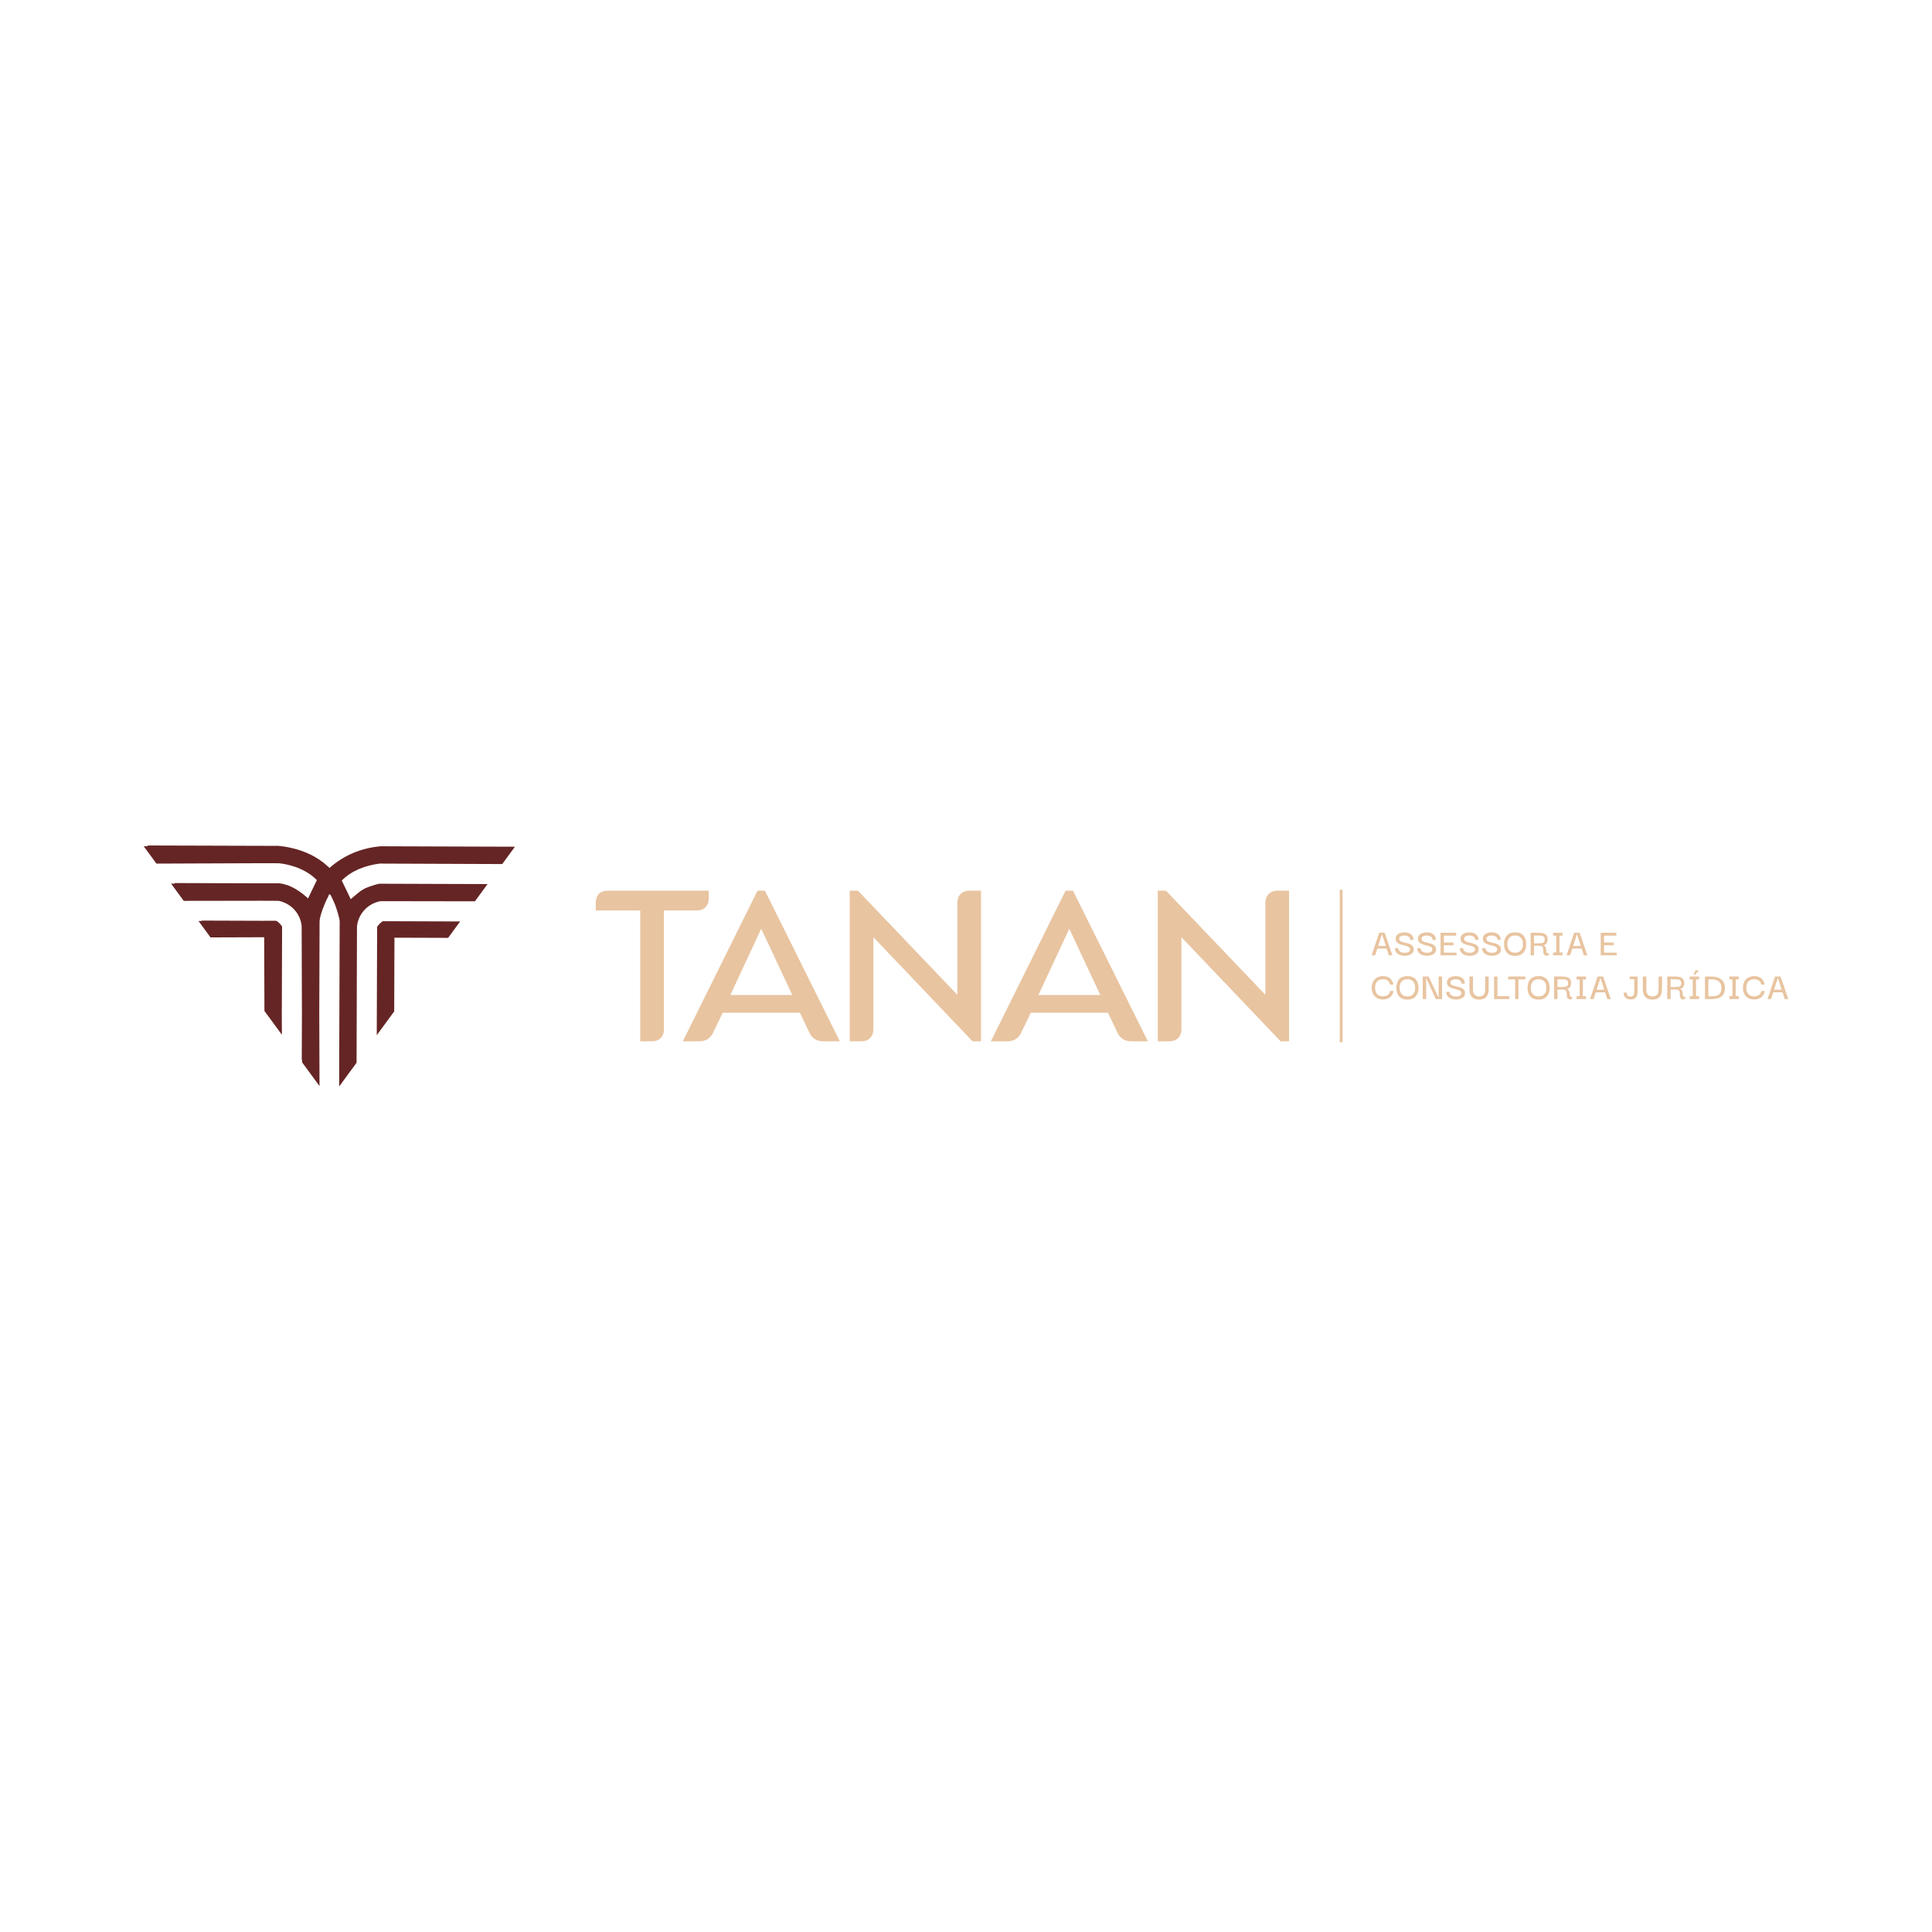
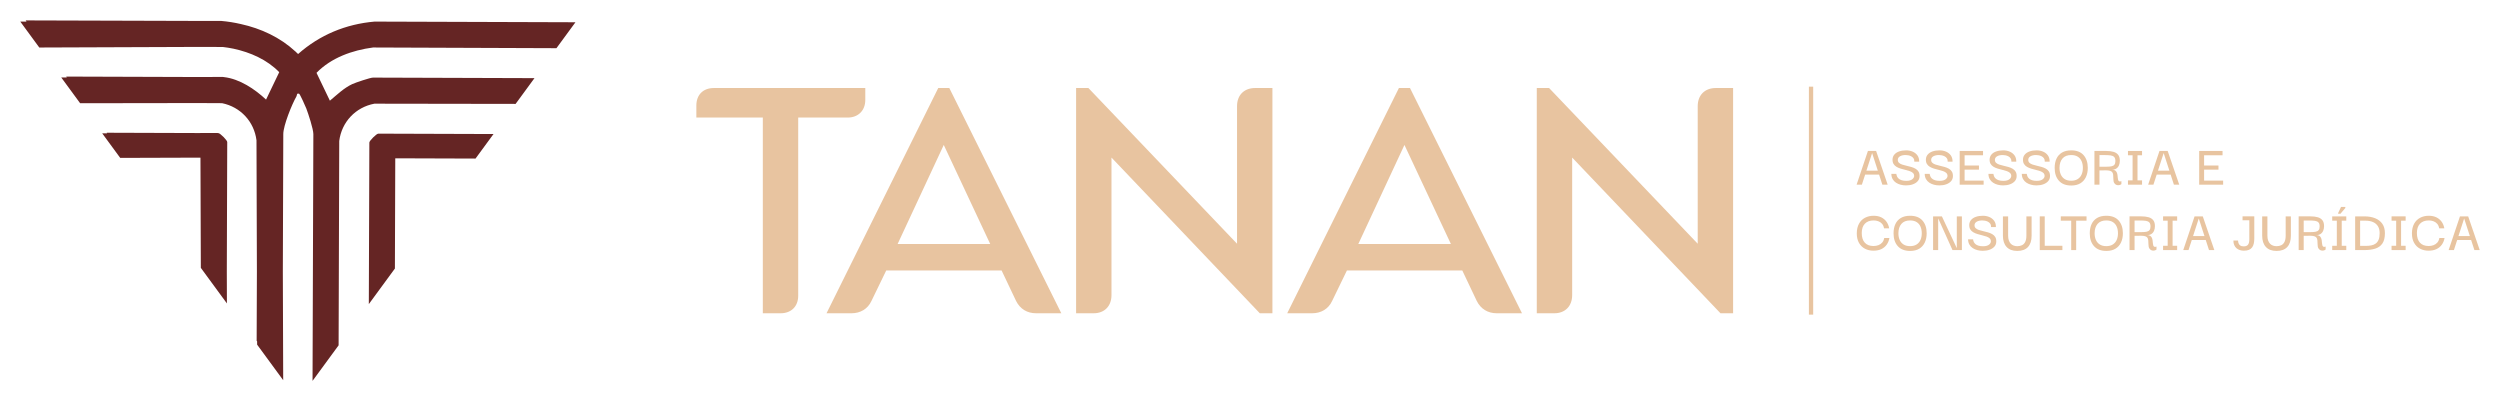
- <svg xmlns="http://www.w3.org/2000/svg" viewBox="0 0 1440 1440" height="1440" width="1440" xml:space="preserve" id="svg2" version="1.1">
+ <svg xmlns="http://www.w3.org/2000/svg" viewBox="97 620 1246 200" height="200" width="1246" xml:space="preserve" id="svg2" version="1.1">
  <defs id="defs6">
    <clipPath id="clipPath22" clipPathUnits="userSpaceOnUse">
      <path id="path20" d="M 0,1080 H 1080 V 0 H 0 Z" />
    </clipPath>
  </defs>
  <g transform="matrix(1.333333,0,0,-1.333333,0,1440)" id="g10">
    <g transform="translate(769.322,549.7283)" id="g12">
      <path id="path14" style="fill:#e8c4a0;fill-opacity:1;fill-rule:nonzero;stroke:none" d="M 0,0 0.067,1.477 H 6.336 L 6.425,0 Z M -2.575,-3.762 1.657,8.843 H 4.724 L 9.045,-3.762 H 7.052 L 3.224,8.06 -0.605,-3.762 Z" />
    </g>
    <g id="g16">
      <g clip-path="url(#clipPath22)" id="g18">
        <g transform="translate(785.2171,545.6984)" id="g24">
          <path id="path26" style="fill:#e8c4a0;fill-opacity:1;fill-rule:nonzero;stroke:none" d="M 0,0 C -0.687,0 -1.351,0.082 -1.992,0.246 -2.634,0.41 -3.216,0.664 -3.739,1.007 -4.261,1.351 -4.679,1.794 -4.993,2.34 -5.306,2.884 -5.47,3.537 -5.485,4.299 h 1.881 c 0,-0.046 0.014,-0.165 0.044,-0.358 0.03,-0.195 0.109,-0.419 0.235,-0.672 0.127,-0.254 0.321,-0.501 0.582,-0.739 0.261,-0.239 0.627,-0.437 1.098,-0.594 0.47,-0.156 1.063,-0.235 1.779,-0.235 0.552,0 1.015,0.06 1.388,0.179 C 1.895,2 2.194,2.157 2.418,2.351 2.642,2.544 2.802,2.746 2.899,2.955 2.996,3.164 3.045,3.351 3.045,3.515 3.045,3.977 2.899,4.351 2.608,4.634 2.317,4.917 1.925,5.146 1.433,5.318 0.94,5.489 0.399,5.645 -0.19,5.787 -0.78,5.929 -1.366,6.086 -1.948,6.258 -2.53,6.429 -3.063,6.657 -3.548,6.94 -4.034,7.224 -4.411,7.593 -4.679,8.048 -4.948,8.503 -5.067,9.09 -5.037,9.806 c 0.044,0.686 0.283,1.276 0.716,1.769 0.433,0.493 1.026,0.869 1.78,1.13 0.753,0.261 1.616,0.392 2.586,0.392 0.88,0 1.69,-0.156 2.429,-0.47 0.739,-0.314 1.336,-0.78 1.791,-1.4 C 4.72,10.608 4.94,9.821 4.926,8.866 H 3.112 c 0.015,0.522 -0.089,0.944 -0.313,1.265 -0.224,0.32 -0.512,0.57 -0.863,0.75 -0.35,0.179 -0.712,0.302 -1.085,0.369 -0.374,0.067 -0.709,0.101 -1.008,0.101 -0.836,0 -1.526,-0.153 -2.071,-0.459 C -2.773,10.586 -3.052,10.156 -3.067,9.605 -3.082,9.126 -2.94,8.746 -2.642,8.462 -2.343,8.179 -1.948,7.955 -1.455,7.791 -0.963,7.627 -0.418,7.478 0.179,7.344 0.776,7.209 1.366,7.059 1.948,6.896 2.53,6.731 3.063,6.511 3.549,6.235 4.033,5.959 4.414,5.589 4.69,5.126 4.966,4.664 5.09,4.067 5.06,3.336 5.03,2.634 4.791,2.037 4.343,1.545 3.896,1.052 3.299,0.672 2.552,0.403 1.806,0.134 0.955,0 0,0" />
        </g>
        <g transform="translate(797.6874,545.6984)" id="g28">
          <path id="path30" style="fill:#e8c4a0;fill-opacity:1;fill-rule:nonzero;stroke:none" d="M 0,0 C -0.687,0 -1.351,0.082 -1.992,0.246 -2.634,0.41 -3.216,0.664 -3.739,1.007 -4.261,1.351 -4.679,1.794 -4.993,2.34 -5.306,2.884 -5.47,3.537 -5.485,4.299 h 1.881 c 0,-0.046 0.014,-0.165 0.044,-0.358 0.03,-0.195 0.109,-0.419 0.235,-0.672 0.127,-0.254 0.321,-0.501 0.582,-0.739 0.261,-0.239 0.627,-0.437 1.098,-0.594 0.47,-0.156 1.063,-0.235 1.779,-0.235 0.552,0 1.015,0.06 1.388,0.179 C 1.895,2 2.194,2.157 2.418,2.351 2.642,2.544 2.802,2.746 2.899,2.955 2.996,3.164 3.045,3.351 3.045,3.515 3.045,3.977 2.899,4.351 2.608,4.634 2.317,4.917 1.925,5.146 1.433,5.318 0.94,5.489 0.399,5.645 -0.19,5.787 -0.78,5.929 -1.366,6.086 -1.948,6.258 -2.53,6.429 -3.063,6.657 -3.548,6.94 -4.034,7.224 -4.411,7.593 -4.679,8.048 -4.948,8.503 -5.067,9.09 -5.037,9.806 c 0.044,0.686 0.283,1.276 0.716,1.769 0.433,0.493 1.026,0.869 1.78,1.13 0.753,0.261 1.616,0.392 2.586,0.392 0.88,0 1.69,-0.156 2.429,-0.47 0.739,-0.314 1.336,-0.78 1.791,-1.4 C 4.72,10.608 4.94,9.821 4.926,8.866 H 3.112 c 0.015,0.522 -0.089,0.944 -0.313,1.265 -0.224,0.32 -0.512,0.57 -0.862,0.75 -0.351,0.179 -0.713,0.302 -1.086,0.369 -0.373,0.067 -0.709,0.101 -1.008,0.101 -0.836,0 -1.526,-0.153 -2.071,-0.459 C -2.773,10.586 -3.052,10.156 -3.067,9.605 -3.082,9.126 -2.94,8.746 -2.642,8.462 -2.343,8.179 -1.948,7.955 -1.455,7.791 -0.963,7.627 -0.418,7.478 0.179,7.344 0.776,7.209 1.366,7.059 1.948,6.896 2.53,6.731 3.063,6.511 3.549,6.235 4.033,5.959 4.414,5.589 4.69,5.126 4.966,4.664 5.09,4.067 5.06,3.336 5.03,2.634 4.791,2.037 4.343,1.545 3.896,1.052 3.299,0.672 2.552,0.403 1.806,0.134 0.955,0 0,0" />
        </g>
        <g transform="translate(805.2767,545.9667)" id="g32">
          <path id="path34" style="fill:#e8c4a0;fill-opacity:1;fill-rule:nonzero;stroke:none" d="M 0,0 V 12.605 H 8.731 V 10.993 H 1.836 V 7.164 H 7.209 V 5.62 H 1.836 V 1.522 H 8.955 V 0 Z" />
        </g>
        <g transform="translate(821.5081,545.6984)" id="g36">
          <path id="path38" style="fill:#e8c4a0;fill-opacity:1;fill-rule:nonzero;stroke:none" d="M 0,0 C -0.687,0 -1.351,0.082 -1.992,0.246 -2.634,0.41 -3.216,0.664 -3.739,1.007 -4.261,1.351 -4.679,1.794 -4.993,2.34 -5.306,2.884 -5.47,3.537 -5.485,4.299 h 1.881 c 0,-0.046 0.014,-0.165 0.044,-0.358 0.03,-0.195 0.109,-0.419 0.235,-0.672 0.127,-0.254 0.321,-0.501 0.582,-0.739 0.261,-0.239 0.627,-0.437 1.098,-0.594 0.47,-0.156 1.063,-0.235 1.779,-0.235 0.552,0 1.015,0.06 1.388,0.179 C 1.895,2 2.194,2.157 2.418,2.351 2.642,2.544 2.802,2.746 2.899,2.955 2.996,3.164 3.045,3.351 3.045,3.515 3.045,3.977 2.899,4.351 2.608,4.634 2.317,4.917 1.925,5.146 1.433,5.318 0.94,5.489 0.399,5.645 -0.19,5.787 -0.78,5.929 -1.366,6.086 -1.948,6.258 -2.53,6.429 -3.063,6.657 -3.548,6.94 -4.034,7.224 -4.411,7.593 -4.679,8.048 -4.948,8.503 -5.067,9.09 -5.037,9.806 c 0.044,0.686 0.283,1.276 0.716,1.769 0.433,0.493 1.026,0.869 1.78,1.13 0.753,0.261 1.616,0.392 2.586,0.392 0.88,0 1.69,-0.156 2.429,-0.47 0.739,-0.314 1.336,-0.78 1.791,-1.4 C 4.72,10.608 4.94,9.821 4.926,8.866 H 3.112 c 0.015,0.522 -0.089,0.944 -0.313,1.265 -0.224,0.32 -0.512,0.57 -0.862,0.75 -0.351,0.179 -0.713,0.302 -1.086,0.369 -0.373,0.067 -0.709,0.101 -1.008,0.101 -0.836,0 -1.526,-0.153 -2.071,-0.459 C -2.773,10.586 -3.052,10.156 -3.067,9.605 -3.082,9.126 -2.94,8.746 -2.642,8.462 -2.343,8.179 -1.948,7.955 -1.455,7.791 -0.963,7.627 -0.418,7.478 0.179,7.344 0.776,7.209 1.366,7.059 1.948,6.896 2.53,6.731 3.063,6.511 3.549,6.235 4.033,5.959 4.414,5.589 4.69,5.126 4.966,4.664 5.09,4.067 5.06,3.336 5.03,2.634 4.791,2.037 4.343,1.545 3.896,1.052 3.299,0.672 2.552,0.403 1.806,0.134 0.955,0 0,0" />
        </g>
        <g transform="translate(833.978,545.6984)" id="g40">
          <path id="path42" style="fill:#e8c4a0;fill-opacity:1;fill-rule:nonzero;stroke:none" d="M 0,0 C -0.687,0 -1.351,0.082 -1.992,0.246 -2.634,0.41 -3.216,0.664 -3.739,1.007 -4.261,1.351 -4.679,1.794 -4.993,2.34 -5.306,2.884 -5.47,3.537 -5.485,4.299 h 1.881 c 0,-0.046 0.014,-0.165 0.044,-0.358 0.03,-0.195 0.109,-0.419 0.235,-0.672 0.127,-0.254 0.321,-0.501 0.582,-0.739 0.261,-0.239 0.627,-0.437 1.098,-0.594 0.47,-0.156 1.063,-0.235 1.779,-0.235 0.552,0 1.015,0.06 1.388,0.179 C 1.895,2 2.194,2.157 2.418,2.351 2.642,2.544 2.802,2.746 2.899,2.955 2.996,3.164 3.045,3.351 3.045,3.515 3.045,3.977 2.899,4.351 2.608,4.634 2.317,4.917 1.925,5.146 1.433,5.318 0.94,5.489 0.399,5.645 -0.19,5.787 -0.78,5.929 -1.366,6.086 -1.948,6.258 -2.53,6.429 -3.063,6.657 -3.548,6.94 -4.034,7.224 -4.41,7.593 -4.679,8.048 -4.948,8.503 -5.067,9.09 -5.037,9.806 c 0.044,0.686 0.283,1.276 0.716,1.769 0.433,0.493 1.026,0.869 1.78,1.13 0.753,0.261 1.616,0.392 2.586,0.392 0.88,0 1.69,-0.156 2.429,-0.47 0.739,-0.314 1.336,-0.78 1.791,-1.4 C 4.72,10.608 4.94,9.821 4.926,8.866 H 3.112 c 0.015,0.522 -0.089,0.944 -0.313,1.265 -0.224,0.32 -0.512,0.57 -0.862,0.75 -0.351,0.179 -0.713,0.302 -1.086,0.369 -0.373,0.067 -0.709,0.101 -1.008,0.101 -0.836,0 -1.526,-0.153 -2.071,-0.459 C -2.773,10.586 -3.052,10.156 -3.067,9.605 -3.082,9.126 -2.94,8.746 -2.642,8.462 -2.343,8.179 -1.948,7.955 -1.455,7.791 -0.963,7.627 -0.418,7.478 0.179,7.344 0.776,7.209 1.366,7.059 1.948,6.896 2.53,6.731 3.064,6.511 3.549,6.235 4.033,5.959 4.414,5.589 4.69,5.126 4.966,4.664 5.09,4.067 5.06,3.336 5.03,2.634 4.791,2.037 4.343,1.545 3.896,1.052 3.299,0.672 2.552,0.403 1.806,0.134 0.955,0 0,0" />
        </g>
        <g transform="translate(846.9631,547.4447)" id="g44">
          <path id="path46" style="fill:#e8c4a0;fill-opacity:1;fill-rule:nonzero;stroke:none" d="m 0,0 c 0.97,0 1.78,0.205 2.429,0.616 0.649,0.41 1.134,0.977 1.455,1.701 0.321,0.724 0.482,1.549 0.482,2.474 0,0.94 -0.157,1.772 -0.471,2.496 C 3.582,8.011 3.101,8.578 2.452,8.989 1.802,9.399 0.985,9.604 0,9.604 -1.433,9.604 -2.519,9.172 -3.258,8.306 -3.996,7.44 -4.366,6.269 -4.366,4.791 -4.366,3.88 -4.209,3.063 -3.896,2.34 -3.582,1.616 -3.101,1.045 -2.452,0.626 -1.802,0.209 -0.985,0 0,0 m 0.022,-1.791 c -2.014,0 -3.552,0.593 -4.612,1.78 -1.059,1.187 -1.589,2.787 -1.589,4.802 0,1.328 0.227,2.481 0.683,3.459 0.455,0.977 1.142,1.739 2.059,2.284 0.918,0.544 2.071,0.817 3.459,0.817 2.015,0 3.549,-0.593 4.601,-1.78 C 5.675,8.384 6.201,6.791 6.201,4.791 6.201,3.493 5.966,2.347 5.496,1.354 5.026,0.362 4.335,-0.41 3.425,-0.963 2.515,-1.514 1.38,-1.791 0.022,-1.791" />
        </g>
        <g transform="translate(857.5302,552.6837)" id="g48">
          <path id="path50" style="fill:#e8c4a0;fill-opacity:1;fill-rule:nonzero;stroke:none" d="M 0,0 H 2.597 C 3.358,0 3.985,0.048 4.478,0.146 4.97,0.242 5.339,0.443 5.586,0.75 5.832,1.055 5.955,1.507 5.955,2.104 5.955,2.806 5.806,3.313 5.507,3.627 5.209,3.94 4.776,4.137 4.209,4.22 3.641,4.302 2.94,4.343 2.104,4.343 H 0 Z M -1.881,-6.717 V 5.888 H 2.53 C 3.604,5.888 4.518,5.776 5.272,5.552 6.026,5.328 6.604,4.951 7.007,4.422 7.41,3.892 7.612,3.164 7.612,2.239 7.612,1.596 7.504,1.022 7.287,0.515 7.071,0.007 6.746,-0.392 6.313,-0.683 5.88,-0.974 5.343,-1.12 4.701,-1.12 5.194,-1.12 5.578,-1.213 5.854,-1.4 6.13,-1.586 6.336,-1.833 6.47,-2.139 6.604,-2.444 6.694,-2.769 6.739,-3.112 6.784,-3.456 6.817,-3.792 6.84,-4.12 6.862,-4.448 6.91,-4.732 6.985,-4.971 7.06,-5.209 7.19,-5.373 7.377,-5.463 7.563,-5.553 7.836,-5.53 8.194,-5.396 V -6.515 C 7.985,-6.694 7.716,-6.817 7.388,-6.885 7.06,-6.952 6.728,-6.93 6.392,-6.817 c -0.336,0.111 -0.62,0.343 -0.851,0.693 -0.232,0.351 -0.347,0.862 -0.347,1.534 0,0.627 -0.026,1.15 -0.078,1.567 C 5.063,-2.605 4.948,-2.281 4.769,-2.049 4.59,-1.818 4.313,-1.646 3.94,-1.534 3.567,-1.422 3.063,-1.363 2.429,-1.355 1.794,-1.347 0.985,-1.359 0,-1.388 v -5.329 z" />
        </g>
        <path id="path52" style="fill:#e8c4a0;fill-opacity:1;fill-rule:nonzero;stroke:none" d="m 869.911,558.168 h 1.836 V 546.37 h -1.836 z m -1.724,-10.589 h 5.261 v -1.612 h -5.261 z m 0,10.992 h 5.261 v -1.612 h -5.261 z" />
        <g transform="translate(878.3061,549.7283)" id="g54">
          <path id="path56" style="fill:#e8c4a0;fill-opacity:1;fill-rule:nonzero;stroke:none" d="M 0,0 0.067,1.477 H 6.336 L 6.425,0 Z M -2.575,-3.762 1.656,8.843 H 4.724 L 9.045,-3.762 H 7.052 L 3.224,8.06 -0.605,-3.762 Z" />
        </g>
        <g transform="translate(894.8057,545.9667)" id="g58">
          <path id="path60" style="fill:#e8c4a0;fill-opacity:1;fill-rule:nonzero;stroke:none" d="M 0,0 V 12.605 H 8.731 V 10.993 H 1.836 V 7.164 H 7.209 V 5.62 H 1.836 V 1.522 H 8.955 V 0 Z" />
        </g>
        <g transform="translate(773.0385,521.2939)" id="g62">
          <path id="path64" style="fill:#e8c4a0;fill-opacity:1;fill-rule:nonzero;stroke:none" d="m 0,0 c -1.164,0 -2.216,0.243 -3.157,0.728 -0.94,0.485 -1.687,1.209 -2.239,2.172 -0.552,0.962 -0.828,2.16 -0.828,3.593 0.015,1.418 0.291,2.616 0.828,3.593 0.538,0.978 1.284,1.717 2.239,2.217 0.955,0.5 2.038,0.75 3.247,0.75 1.089,0 2.037,-0.199 2.843,-0.593 0.806,-0.396 1.458,-0.945 1.959,-1.647 0.5,-0.701 0.832,-1.522 0.996,-2.462 H 3.963 c -0.12,0.717 -0.374,1.291 -0.762,1.724 -0.388,0.433 -0.854,0.746 -1.399,0.94 -0.545,0.194 -1.116,0.291 -1.712,0.291 -1.419,0 -2.516,-0.406 -3.292,-1.22 -0.776,-0.813 -1.164,-1.974 -1.164,-3.482 0,-1.581 0.381,-2.786 1.142,-3.615 0.761,-0.828 1.843,-1.243 3.246,-1.243 0.657,0 1.265,0.105 1.825,0.314 0.56,0.209 1.033,0.533 1.422,0.974 0.388,0.44 0.641,1.011 0.761,1.713 H 5.977 C 5.813,3.821 5.481,3 4.981,2.284 4.481,1.568 3.817,1.008 2.989,0.605 2.16,0.202 1.164,0 0,0" />
        </g>
        <g transform="translate(786.7401,522.9958)" id="g66">
          <path id="path68" style="fill:#e8c4a0;fill-opacity:1;fill-rule:nonzero;stroke:none" d="m 0,0 c 0.97,0 1.78,0.205 2.429,0.616 0.649,0.41 1.134,0.977 1.455,1.701 0.321,0.724 0.482,1.549 0.482,2.474 0,0.94 -0.157,1.772 -0.471,2.496 C 3.582,8.011 3.101,8.578 2.452,8.989 1.802,9.399 0.985,9.604 0,9.604 -1.433,9.604 -2.519,9.172 -3.258,8.306 -3.996,7.44 -4.366,6.269 -4.366,4.791 -4.366,3.88 -4.209,3.063 -3.896,2.34 -3.582,1.616 -3.101,1.045 -2.452,0.626 -1.802,0.209 -0.985,0 0,0 m 0.022,-1.791 c -2.014,0 -3.552,0.593 -4.612,1.78 -1.059,1.187 -1.589,2.787 -1.589,4.802 0,1.328 0.227,2.481 0.683,3.459 0.455,0.977 1.142,1.739 2.059,2.284 0.918,0.544 2.071,0.817 3.459,0.817 2.015,0 3.549,-0.593 4.601,-1.78 C 5.675,8.384 6.201,6.791 6.201,4.791 6.201,3.493 5.966,2.347 5.496,1.354 5.026,0.362 4.335,-0.41 3.425,-0.963 2.515,-1.514 1.38,-1.791 0.022,-1.791" />
        </g>
        <g transform="translate(804.2026,534.1226)" id="g70">
          <path id="path72" style="fill:#e8c4a0;fill-opacity:1;fill-rule:nonzero;stroke:none" d="M 0,0 H 1.903 V -12.605 H -1.612 L -6.918,-0.828 H -6.963 V -12.605 H -8.866 V 0 h 3.291 l 5.53,-11.776 H 0 Z" />
        </g>
        <g transform="translate(813.8962,521.2495)" id="g74">
          <path id="path76" style="fill:#e8c4a0;fill-opacity:1;fill-rule:nonzero;stroke:none" d="M 0,0 C -0.687,0 -1.351,0.082 -1.992,0.246 -2.634,0.41 -3.216,0.664 -3.739,1.007 -4.261,1.351 -4.679,1.794 -4.993,2.34 -5.306,2.884 -5.47,3.537 -5.485,4.299 h 1.881 c 0,-0.046 0.014,-0.165 0.044,-0.358 0.03,-0.195 0.109,-0.419 0.235,-0.672 0.127,-0.254 0.321,-0.501 0.582,-0.739 0.261,-0.239 0.627,-0.437 1.098,-0.594 0.47,-0.156 1.063,-0.235 1.779,-0.235 0.552,0 1.015,0.06 1.388,0.179 C 1.895,2 2.194,2.157 2.418,2.351 2.642,2.544 2.802,2.746 2.899,2.955 2.996,3.164 3.045,3.351 3.045,3.515 3.045,3.977 2.899,4.351 2.608,4.634 2.317,4.917 1.925,5.146 1.433,5.318 0.94,5.489 0.399,5.645 -0.19,5.787 -0.78,5.929 -1.366,6.086 -1.948,6.258 -2.53,6.429 -3.064,6.657 -3.548,6.94 -4.034,7.224 -4.411,7.593 -4.679,8.048 -4.948,8.503 -5.067,9.09 -5.037,9.806 c 0.044,0.686 0.283,1.276 0.716,1.769 0.433,0.493 1.026,0.869 1.78,1.13 0.753,0.261 1.616,0.392 2.586,0.392 0.88,0 1.69,-0.156 2.429,-0.47 0.739,-0.314 1.336,-0.78 1.791,-1.4 C 4.72,10.608 4.94,9.821 4.925,8.866 H 3.112 c 0.015,0.522 -0.089,0.944 -0.313,1.265 -0.224,0.32 -0.512,0.57 -0.863,0.75 -0.35,0.179 -0.712,0.302 -1.085,0.369 -0.374,0.067 -0.709,0.101 -1.008,0.101 -0.836,0 -1.526,-0.153 -2.071,-0.459 C -2.773,10.586 -3.052,10.156 -3.067,9.605 -3.082,9.126 -2.94,8.746 -2.642,8.462 -2.343,8.179 -1.948,7.955 -1.455,7.791 -0.963,7.627 -0.418,7.478 0.179,7.344 0.776,7.209 1.366,7.059 1.948,6.896 2.53,6.731 3.063,6.511 3.549,6.235 4.033,5.959 4.414,5.589 4.69,5.126 4.966,4.664 5.089,4.067 5.06,3.336 5.03,2.634 4.791,2.037 4.343,1.545 3.896,1.052 3.299,0.672 2.552,0.403 1.806,0.134 0.955,0 0,0" />
        </g>
        <g transform="translate(826.792,521.2046)" id="g78">
          <path id="path80" style="fill:#e8c4a0;fill-opacity:1;fill-rule:nonzero;stroke:none" d="m 0,0 c -1.732,0 -3.056,0.496 -3.974,1.489 -0.918,0.992 -1.377,2.392 -1.377,4.197 v 7.232 h 1.948 V 5.709 c 0,-0.731 0.093,-1.347 0.28,-1.847 0.186,-0.5 0.436,-0.903 0.75,-1.209 0.313,-0.306 0.675,-0.53 1.086,-0.672 0.41,-0.142 0.839,-0.212 1.287,-0.212 0.672,0 1.265,0.123 1.78,0.369 0.515,0.247 0.918,0.661 1.209,1.243 0.291,0.582 0.436,1.358 0.436,2.328 v 7.209 H 5.373 V 5.686 C 5.373,3.851 4.922,2.444 4.019,1.466 3.116,0.489 1.776,0 0,0" />
        </g>
        <path id="path82" style="fill:#e8c4a0;fill-opacity:1;fill-rule:nonzero;stroke:none" d="m 835.21,523.13 h 8.463 v -1.612 h -8.463 z m 0,10.993 h 1.858 v -12.425 h -1.858 z" />
        <path id="path84" style="fill:#e8c4a0;fill-opacity:1;fill-rule:nonzero;stroke:none" d="m 848.822,521.518 h -1.858 v 12.202 h 1.858 z m -5.754,12.605 h 9.627 v -1.612 h -9.627 z" />
        <g transform="translate(860.0828,522.9958)" id="g86">
          <path id="path88" style="fill:#e8c4a0;fill-opacity:1;fill-rule:nonzero;stroke:none" d="m 0,0 c 0.97,0 1.78,0.205 2.429,0.616 0.649,0.41 1.134,0.977 1.455,1.701 0.321,0.724 0.482,1.549 0.482,2.474 0,0.94 -0.157,1.772 -0.47,2.496 C 3.582,8.011 3.101,8.578 2.452,8.989 1.802,9.399 0.985,9.604 0,9.604 -1.433,9.604 -2.519,9.172 -3.258,8.306 -3.996,7.44 -4.366,6.269 -4.366,4.791 -4.366,3.88 -4.209,3.063 -3.896,2.34 -3.582,1.616 -3.101,1.045 -2.452,0.626 -1.802,0.209 -0.985,0 0,0 m 0.022,-1.791 c -2.014,0 -3.552,0.593 -4.612,1.78 -1.059,1.187 -1.589,2.787 -1.589,4.802 0,1.328 0.227,2.481 0.683,3.459 0.455,0.977 1.142,1.739 2.059,2.284 0.918,0.544 2.071,0.817 3.459,0.817 2.015,0 3.549,-0.593 4.601,-1.78 C 5.675,8.384 6.201,6.791 6.201,4.791 6.201,3.493 5.966,2.347 5.496,1.354 5.026,0.362 4.335,-0.41 3.425,-0.963 2.515,-1.514 1.38,-1.791 0.022,-1.791" />
        </g>
        <g transform="translate(870.6499,528.2349)" id="g90">
          <path id="path92" style="fill:#e8c4a0;fill-opacity:1;fill-rule:nonzero;stroke:none" d="M 0,0 H 2.597 C 3.358,0 3.985,0.048 4.478,0.146 4.97,0.242 5.339,0.443 5.586,0.75 5.832,1.055 5.955,1.507 5.955,2.104 5.955,2.806 5.806,3.313 5.507,3.627 5.209,3.94 4.776,4.137 4.209,4.22 3.641,4.302 2.94,4.343 2.104,4.343 H 0 Z M -1.881,-6.717 V 5.888 H 2.53 C 3.604,5.888 4.518,5.776 5.272,5.552 6.026,5.328 6.604,4.951 7.007,4.422 7.41,3.892 7.612,3.164 7.612,2.239 7.612,1.596 7.504,1.022 7.287,0.514 7.071,0.007 6.746,-0.392 6.313,-0.683 5.88,-0.974 5.343,-1.12 4.701,-1.12 5.194,-1.12 5.578,-1.213 5.854,-1.4 6.13,-1.586 6.336,-1.833 6.47,-2.139 6.604,-2.444 6.694,-2.769 6.739,-3.112 6.784,-3.456 6.817,-3.792 6.84,-4.12 6.862,-4.448 6.91,-4.732 6.985,-4.971 7.06,-5.209 7.19,-5.373 7.377,-5.463 7.563,-5.553 7.836,-5.53 8.194,-5.396 V -6.515 C 7.985,-6.694 7.716,-6.817 7.388,-6.885 7.06,-6.952 6.728,-6.93 6.392,-6.817 c -0.336,0.111 -0.62,0.343 -0.851,0.693 -0.232,0.351 -0.347,0.862 -0.347,1.534 0,0.627 -0.026,1.15 -0.078,1.567 C 5.063,-2.605 4.948,-2.281 4.769,-2.049 4.59,-1.818 4.313,-1.646 3.94,-1.534 3.567,-1.422 3.063,-1.363 2.429,-1.355 1.794,-1.347 0.985,-1.359 0,-1.388 v -5.329 z" />
        </g>
        <path id="path94" style="fill:#e8c4a0;fill-opacity:1;fill-rule:nonzero;stroke:none" d="m 883.03,533.72 h 1.836 v -11.798 h -1.836 z m -1.724,-10.59 h 5.261 v -1.612 h -5.261 z m 0,10.993 h 5.261 v -1.612 h -5.261 z" />
        <g transform="translate(891.4258,525.2794)" id="g96">
          <path id="path98" style="fill:#e8c4a0;fill-opacity:1;fill-rule:nonzero;stroke:none" d="M 0,0 0.067,1.477 H 6.336 L 6.425,0 Z M -2.575,-3.762 1.656,8.843 H 4.724 L 9.045,-3.762 H 7.052 L 3.224,8.06 -0.605,-3.762 Z" />
        </g>
        <path id="path100" style="fill:#e8c4a0;fill-opacity:1;fill-rule:nonzero;stroke:none" d="m 911.015,534.123 h 4.388 v -1.455 h -4.388 z m 0.493,-12.829 c -0.523,0 -1.019,0.075 -1.489,0.224 -0.47,0.149 -0.884,0.373 -1.243,0.672 -0.358,0.298 -0.646,0.69 -0.862,1.175 -0.216,0.485 -0.324,1.063 -0.324,1.735 h 1.746 c 0,-0.343 0.06,-0.683 0.179,-1.018 0.119,-0.336 0.332,-0.616 0.638,-0.84 0.306,-0.224 0.742,-0.336 1.31,-0.336 0.701,0 1.223,0.198 1.567,0.594 0.343,0.395 0.515,1.093 0.515,2.093 v 8.127 h 1.858 v -7.858 c 0,-0.703 -0.064,-1.336 -0.19,-1.903 -0.127,-0.568 -0.336,-1.05 -0.627,-1.445 -0.291,-0.395 -0.687,-0.697 -1.187,-0.906 -0.5,-0.21 -1.13,-0.314 -1.891,-0.314" />
        <g transform="translate(923.709,521.2046)" id="g102">
          <path id="path104" style="fill:#e8c4a0;fill-opacity:1;fill-rule:nonzero;stroke:none" d="m 0,0 c -1.732,0 -3.056,0.496 -3.974,1.489 -0.918,0.992 -1.377,2.392 -1.377,4.197 v 7.232 h 1.948 V 5.709 c 0,-0.731 0.093,-1.347 0.28,-1.847 0.186,-0.5 0.436,-0.903 0.75,-1.209 0.313,-0.306 0.675,-0.53 1.086,-0.672 0.41,-0.142 0.839,-0.212 1.287,-0.212 0.672,0 1.265,0.123 1.78,0.369 0.515,0.247 0.918,0.661 1.209,1.243 0.291,0.582 0.436,1.358 0.436,2.328 v 7.209 H 5.373 V 5.686 C 5.373,3.851 4.922,2.444 4.019,1.466 3.116,0.489 1.776,0 0,0" />
        </g>
        <g transform="translate(933.8734,528.2349)" id="g106">
          <path id="path108" style="fill:#e8c4a0;fill-opacity:1;fill-rule:nonzero;stroke:none" d="M 0,0 H 2.597 C 3.358,0 3.985,0.048 4.478,0.146 4.97,0.242 5.339,0.443 5.586,0.75 5.832,1.055 5.955,1.507 5.955,2.104 5.955,2.806 5.806,3.313 5.507,3.627 5.209,3.94 4.776,4.137 4.209,4.22 3.641,4.302 2.94,4.343 2.104,4.343 H 0 Z M -1.881,-6.717 V 5.888 H 2.53 C 3.604,5.888 4.518,5.776 5.272,5.552 6.026,5.328 6.604,4.951 7.007,4.422 7.41,3.892 7.612,3.164 7.612,2.239 7.612,1.596 7.504,1.022 7.287,0.514 7.071,0.007 6.746,-0.392 6.313,-0.683 5.88,-0.974 5.343,-1.12 4.701,-1.12 5.194,-1.12 5.578,-1.213 5.854,-1.4 6.13,-1.586 6.336,-1.833 6.47,-2.139 6.604,-2.444 6.694,-2.769 6.739,-3.112 6.784,-3.456 6.817,-3.792 6.84,-4.12 6.862,-4.448 6.91,-4.732 6.985,-4.971 7.06,-5.209 7.19,-5.373 7.377,-5.463 7.563,-5.553 7.836,-5.53 8.194,-5.396 V -6.515 C 7.985,-6.694 7.716,-6.817 7.388,-6.885 7.06,-6.952 6.728,-6.93 6.392,-6.817 c -0.336,0.111 -0.62,0.343 -0.851,0.693 -0.232,0.351 -0.347,0.862 -0.347,1.534 0,0.627 -0.026,1.15 -0.078,1.567 C 5.063,-2.605 4.948,-2.281 4.769,-2.049 4.59,-1.818 4.313,-1.646 3.94,-1.534 3.567,-1.422 3.063,-1.363 2.429,-1.355 1.794,-1.347 0.985,-1.359 0,-1.388 v -5.329 z" />
        </g>
        <g transform="translate(947.6193,535.1077)" id="g110">
          <path id="path112" style="fill:#e8c4a0;fill-opacity:1;fill-rule:nonzero;stroke:none" d="M 0,0 H -0.873 V 0.247 L 0.202,2.53 H 1.813 V 2.149 Z M -1.366,-1.388 H 0.47 V -13.186 H -1.366 Z M -3.09,-11.978 H 2.171 V -13.59 H -3.09 Z m 0,10.993 H 2.171 V -2.597 H -3.09 Z" />
        </g>
        <g transform="translate(956.3055,523.0857)" id="g114">
          <path id="path116" style="fill:#e8c4a0;fill-opacity:1;fill-rule:nonzero;stroke:none" d="M 0,0 H 0.694 C 1.5,0 2.224,0.062 2.866,0.19 3.507,0.317 4.06,0.555 4.522,0.906 4.985,1.257 5.34,1.742 5.586,2.361 5.832,2.981 5.955,3.783 5.955,4.768 5.955,5.813 5.739,6.678 5.306,7.365 4.873,8.052 4.265,8.567 3.482,8.91 2.698,9.254 1.769,9.425 0.694,9.425 H -1.343 V 0 Z M 6.974,0.884 C 6.34,-0.034 5.444,-0.672 4.287,-1.03 3.131,-1.388 1.769,-1.568 0.202,-1.568 H -0.94 -3.201 v 12.605 h 2.328 1.075 c 1.567,0 2.929,-0.235 4.085,-0.706 C 5.444,9.862 6.34,9.164 6.974,8.238 7.608,7.313 7.926,6.149 7.926,4.746 7.926,3.089 7.608,1.802 6.974,0.884" />
        </g>
        <path id="path118" style="fill:#e8c4a0;fill-opacity:1;fill-rule:nonzero;stroke:none" d="m 968.44,533.72 h 1.836 v -11.798 h -1.836 z m -1.724,-10.59 h 5.261 v -1.612 h -5.261 z m 0,10.993 h 5.261 v -1.612 h -5.261 z" />
        <g transform="translate(980.5515,521.2939)" id="g120">
          <path id="path122" style="fill:#e8c4a0;fill-opacity:1;fill-rule:nonzero;stroke:none" d="m 0,0 c -1.164,0 -2.216,0.243 -3.157,0.728 -0.94,0.485 -1.687,1.209 -2.239,2.172 -0.552,0.962 -0.828,2.16 -0.828,3.593 0.015,1.418 0.291,2.616 0.828,3.593 0.538,0.978 1.284,1.717 2.239,2.217 0.955,0.5 2.038,0.75 3.246,0.75 1.09,0 2.038,-0.199 2.844,-0.593 0.806,-0.396 1.458,-0.945 1.959,-1.647 0.5,-0.701 0.832,-1.522 0.996,-2.462 H 3.963 c -0.12,0.717 -0.374,1.291 -0.762,1.724 -0.388,0.433 -0.854,0.746 -1.399,0.94 -0.545,0.194 -1.116,0.291 -1.713,0.291 -1.418,0 -2.515,-0.406 -3.291,-1.22 -0.776,-0.813 -1.164,-1.974 -1.164,-3.482 0,-1.581 0.381,-2.786 1.142,-3.615 0.761,-0.828 1.843,-1.243 3.246,-1.243 0.657,0 1.265,0.105 1.825,0.314 0.56,0.209 1.033,0.533 1.422,0.974 0.388,0.44 0.641,1.011 0.761,1.713 H 5.977 C 5.813,3.821 5.481,3 4.981,2.284 4.481,1.568 3.817,1.008 2.989,0.605 2.16,0.202 1.164,0 0,0" />
        </g>
        <g transform="translate(990.6262,525.2794)" id="g124">
          <path id="path126" style="fill:#e8c4a0;fill-opacity:1;fill-rule:nonzero;stroke:none" d="M 0,0 0.067,1.477 H 6.336 L 6.425,0 Z M -2.575,-3.762 1.657,8.843 H 4.724 L 9.045,-3.762 H 7.052 L 3.224,8.06 -0.605,-3.762 Z" />
        </g>
        <path id="path128" style="fill:#e8c4a0;fill-opacity:1;fill-rule:nonzero;stroke:none" d="m 750.519,497.394 h -1.603 v 85.212 h 1.603 z" />
        <g transform="translate(357.892,571.0569)" id="g130">
          <path id="path132" style="fill:#e8c4a0;fill-opacity:1;fill-rule:nonzero;stroke:none" d="m 0,0 h -24.845 v 4.485 c 0,4.027 2.531,6.557 6.556,6.557 H 38.303 V 6.556 C 38.303,2.645 35.657,0 31.747,0 H 13.228 v -66.6 c 0,-4.026 -2.645,-6.556 -6.557,-6.556 l -6.671,0 z" />
        </g>
        <g transform="translate(442.8994,523.7811)" id="g134">
          <path id="path136" style="fill:#e8c4a0;fill-opacity:1;fill-rule:nonzero;stroke:none" d="M 0,0 -17.37,37.038 -34.624,0 Z m -19.439,58.318 h 4.14 L 26.57,-25.88 h -9.431 c -3.336,0 -5.982,1.609 -7.478,4.601 L 4.255,-9.892 h -43.134 l -5.522,-11.387 c -1.38,-2.992 -4.14,-4.601 -7.476,-4.601 h -9.316 z" />
        </g>
        <g transform="translate(474.9956,582.0992)" id="g138">
          <path id="path140" style="fill:#e8c4a0;fill-opacity:1;fill-rule:nonzero;stroke:none" d="m 0,0 h 4.6 l 55.558,-58.203 v 51.416 c 0,4.14 2.645,6.787 6.785,6.787 h 6.441 v -84.198 h -4.716 l -55.441,58.201 v -51.414 c 0,-4.142 -2.646,-6.787 -6.671,-6.787 l -6.556,0 z" />
        </g>
        <g transform="translate(615.1014,523.7811)" id="g142">
          <path id="path144" style="fill:#e8c4a0;fill-opacity:1;fill-rule:nonzero;stroke:none" d="M 0,0 -17.37,37.038 -34.624,0 Z m -19.439,58.318 h 4.14 L 26.57,-25.88 h -9.431 c -3.336,0 -5.982,1.609 -7.478,4.601 L 4.255,-9.892 h -43.134 l -5.522,-11.387 c -1.38,-2.992 -4.14,-4.601 -7.476,-4.601 h -9.316 z" />
        </g>
        <g transform="translate(647.1977,582.0992)" id="g146">
          <path id="path148" style="fill:#e8c4a0;fill-opacity:1;fill-rule:nonzero;stroke:none" d="m 0,0 h 4.601 l 55.558,-58.203 v 51.416 c 0,4.14 2.646,6.787 6.786,6.787 h 6.441 V -84.198 H 68.67 l -55.442,58.201 v -51.414 c 0,-4.142 -2.645,-6.787 -6.671,-6.787 l -6.557,0 z" />
        </g>
        <g transform="translate(210.8163,561.7338)" id="g150">
          <path id="path152" style="fill:#652524;fill-opacity:1;fill-rule:nonzero;stroke:none" d="m 0,0 -0.201,-60.409 9.749,13.299 0.138,41.203 29.997,-0.1 6.725,9.173 L 3.331,3.309 C 2.678,3.312 0.002,0.651 0,0" />
        </g>
        <g transform="translate(154.383,565.2421)" id="g154">
          <path id="path156" style="fill:#652524;fill-opacity:1;fill-rule:nonzero;stroke:none" d="m 0,0 h -0.155 c -0.073,0.03 -0.139,0.051 -0.19,0.051 l -7.507,-0.025 -33.908,0.113 0.162,-0.225 -1.824,-0.006 6.725,-9.173 28.846,0.096 1.151,-0.003 0.138,-41.196 9.749,-13.299 -0.039,11.879 0.161,48.457 C 3.311,-2.68 0.653,-0.002 0,0" />
        </g>
        <g transform="translate(280.7496,596.9878)" id="g158">
          <path id="path160" style="fill:#652524;fill-opacity:1;fill-rule:nonzero;stroke:none" d="M 0,0 7.107,9.693 -67.988,9.94 C -78.764,9 -88.494,4.967 -96.57,-2.181 c -0.254,0.252 -0.518,0.489 -0.777,0.732 v 0.032 c -0.088,0.076 -0.179,0.146 -0.268,0.22 -5.704,5.258 -12.811,8.555 -20.348,10.218 -2.392,0.557 -4.848,0.95 -7.363,1.169 l -4.41,-0.014 -68.667,0.208 0.312,-0.433 -2.329,-0.007 7.106,-9.694 59.246,0.226 9.361,-0.026 c 1.318,-0.154 2.639,-0.368 3.952,-0.634 6.375,-1.375 12.557,-4.086 17.132,-8.778 l -4.926,-10.256 c -4.207,3.941 -9.858,7.728 -15.7,8.408 -0.207,0.04 -0.379,0.066 -0.489,0.065 l -9.497,-0.031 -49.029,0.163 0.235,-0.326 -2.076,-0.007 7.06,-9.629 43.945,0.066 9.103,-0.046 c 6.895,-1.412 11.991,-6.867 12.874,-13.879 l 0.152,-49.105 -0.092,-25.824 0.173,-0.24 0.004,-1.213 9.746,-13.293 -0.135,40.562 0.171,51.465 c 0.01,3.177 3.223,11.131 4.906,14.045 0.303,0.523 -0.02,1.281 1.013,1.008 0.296,-0.079 2.387,-4.747 2.676,-5.497 0.763,-1.987 2.649,-7.759 2.643,-9.593 l -0.307,-92.241 9.745,13.294 0.237,76.382 c 0.894,7.101 6.107,12.614 13.137,13.939 l 52.786,-0.081 7.059,9.63 -60.366,0.201 c -1.008,0.003 -6.563,-1.875 -7.764,-2.435 -3.146,-1.47 -5.72,-4.01 -8.35,-6.194 l -5.002,10.412 c 5.53,5.671 13.405,8.454 21.135,9.473 z" />
        </g>
      </g>
    </g>
  </g>
</svg>
